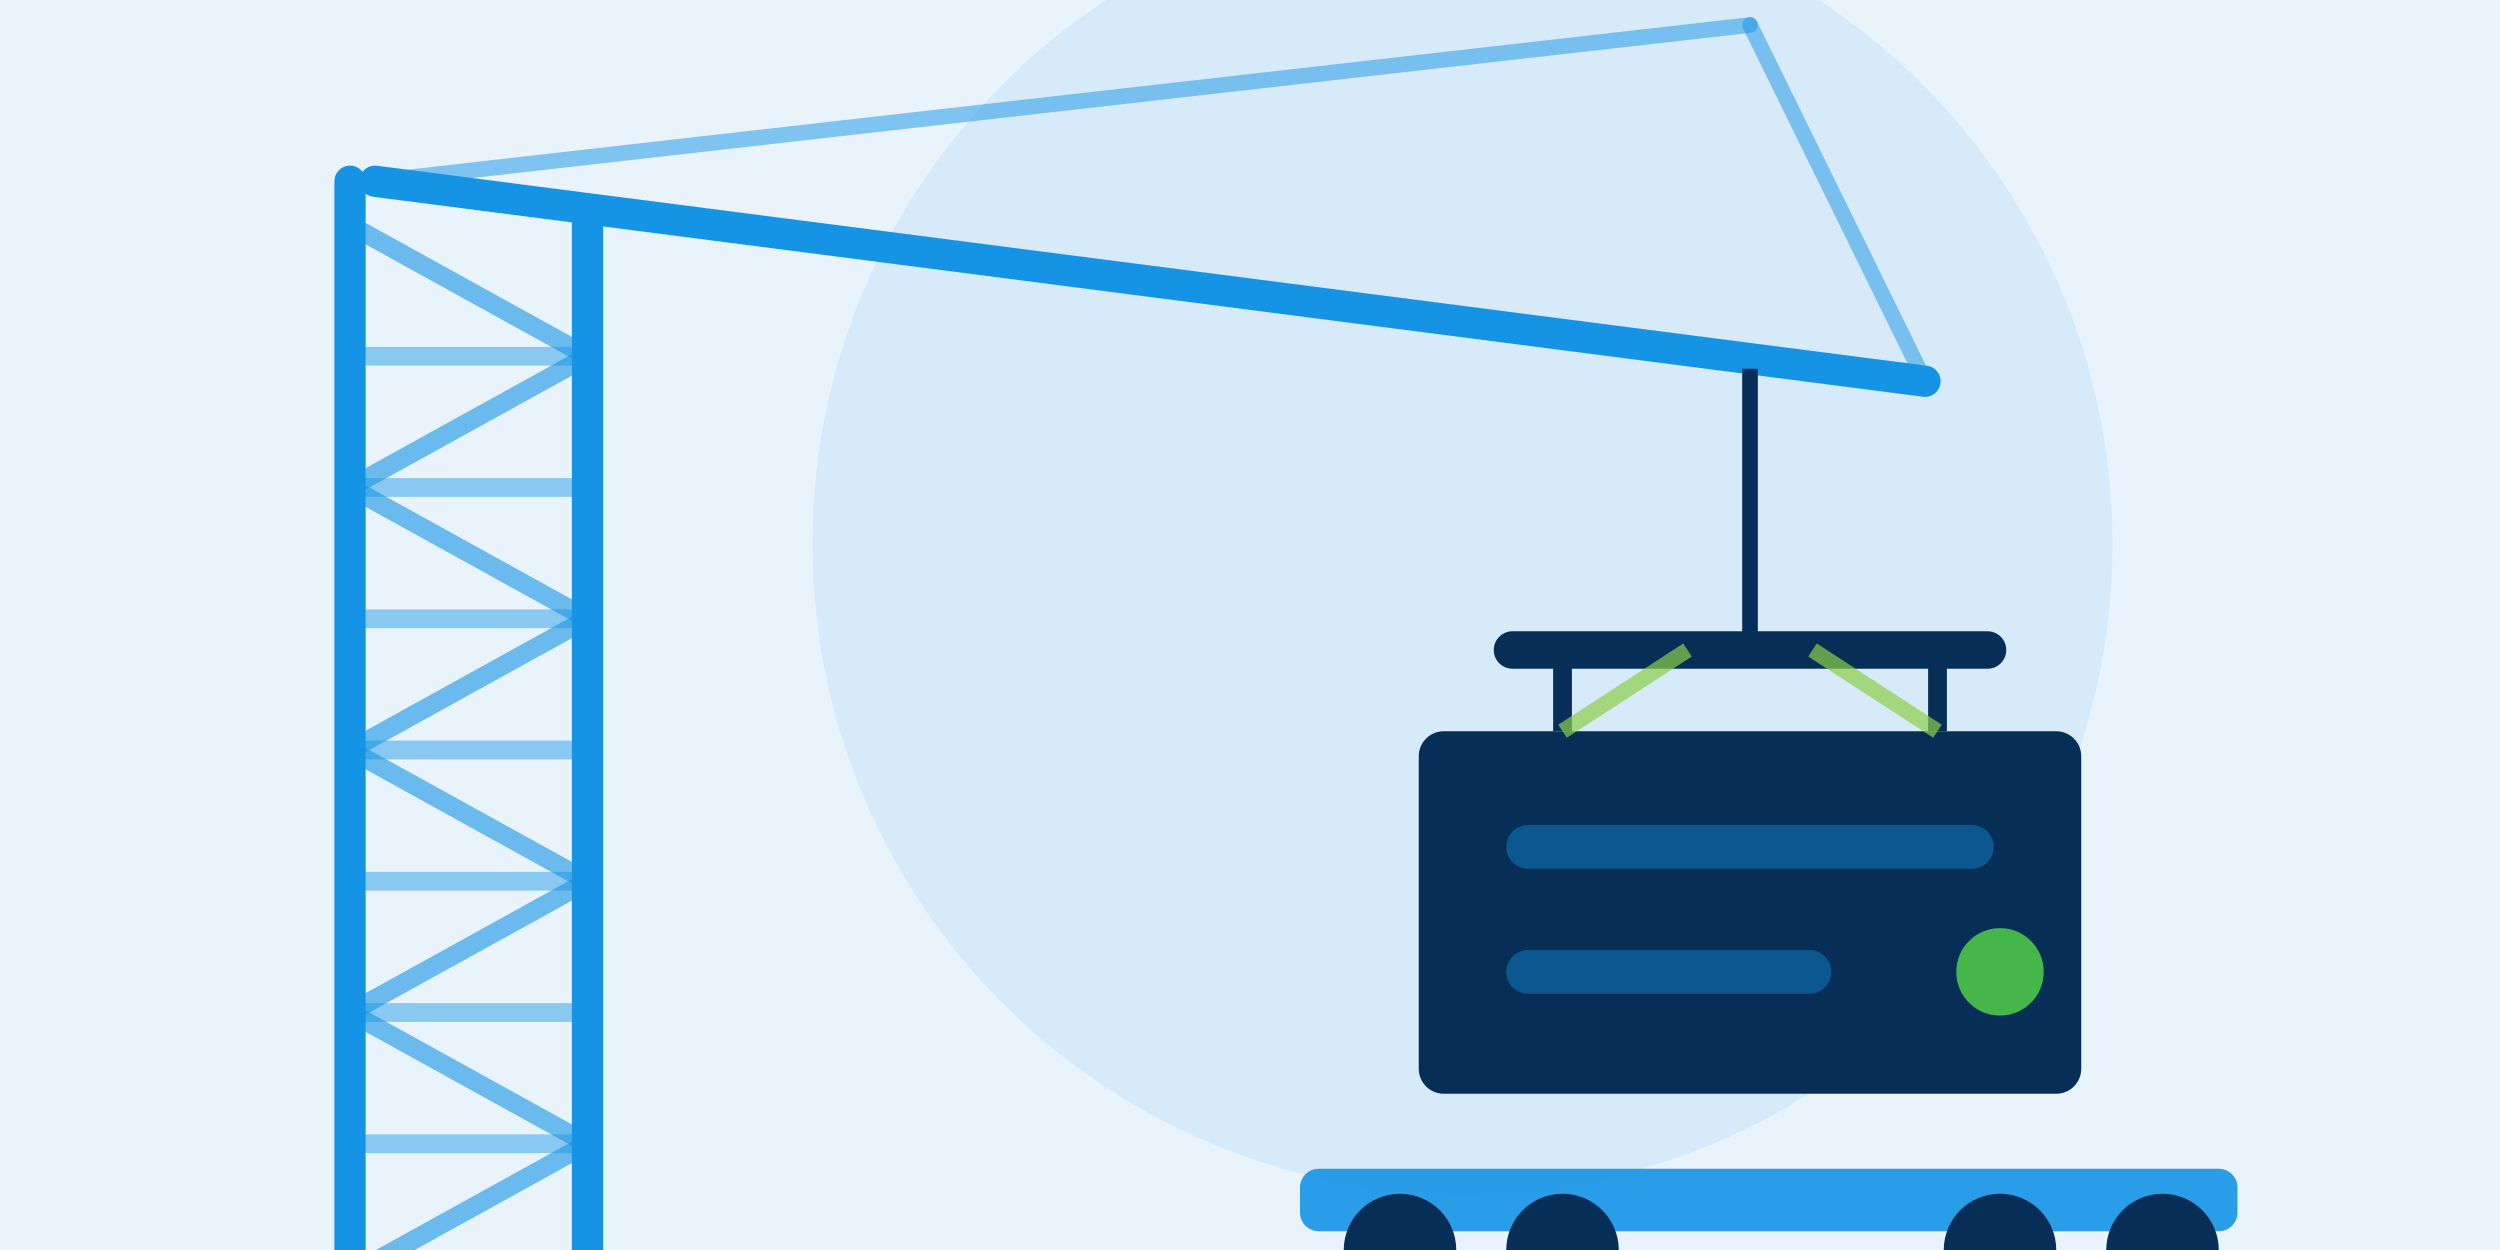
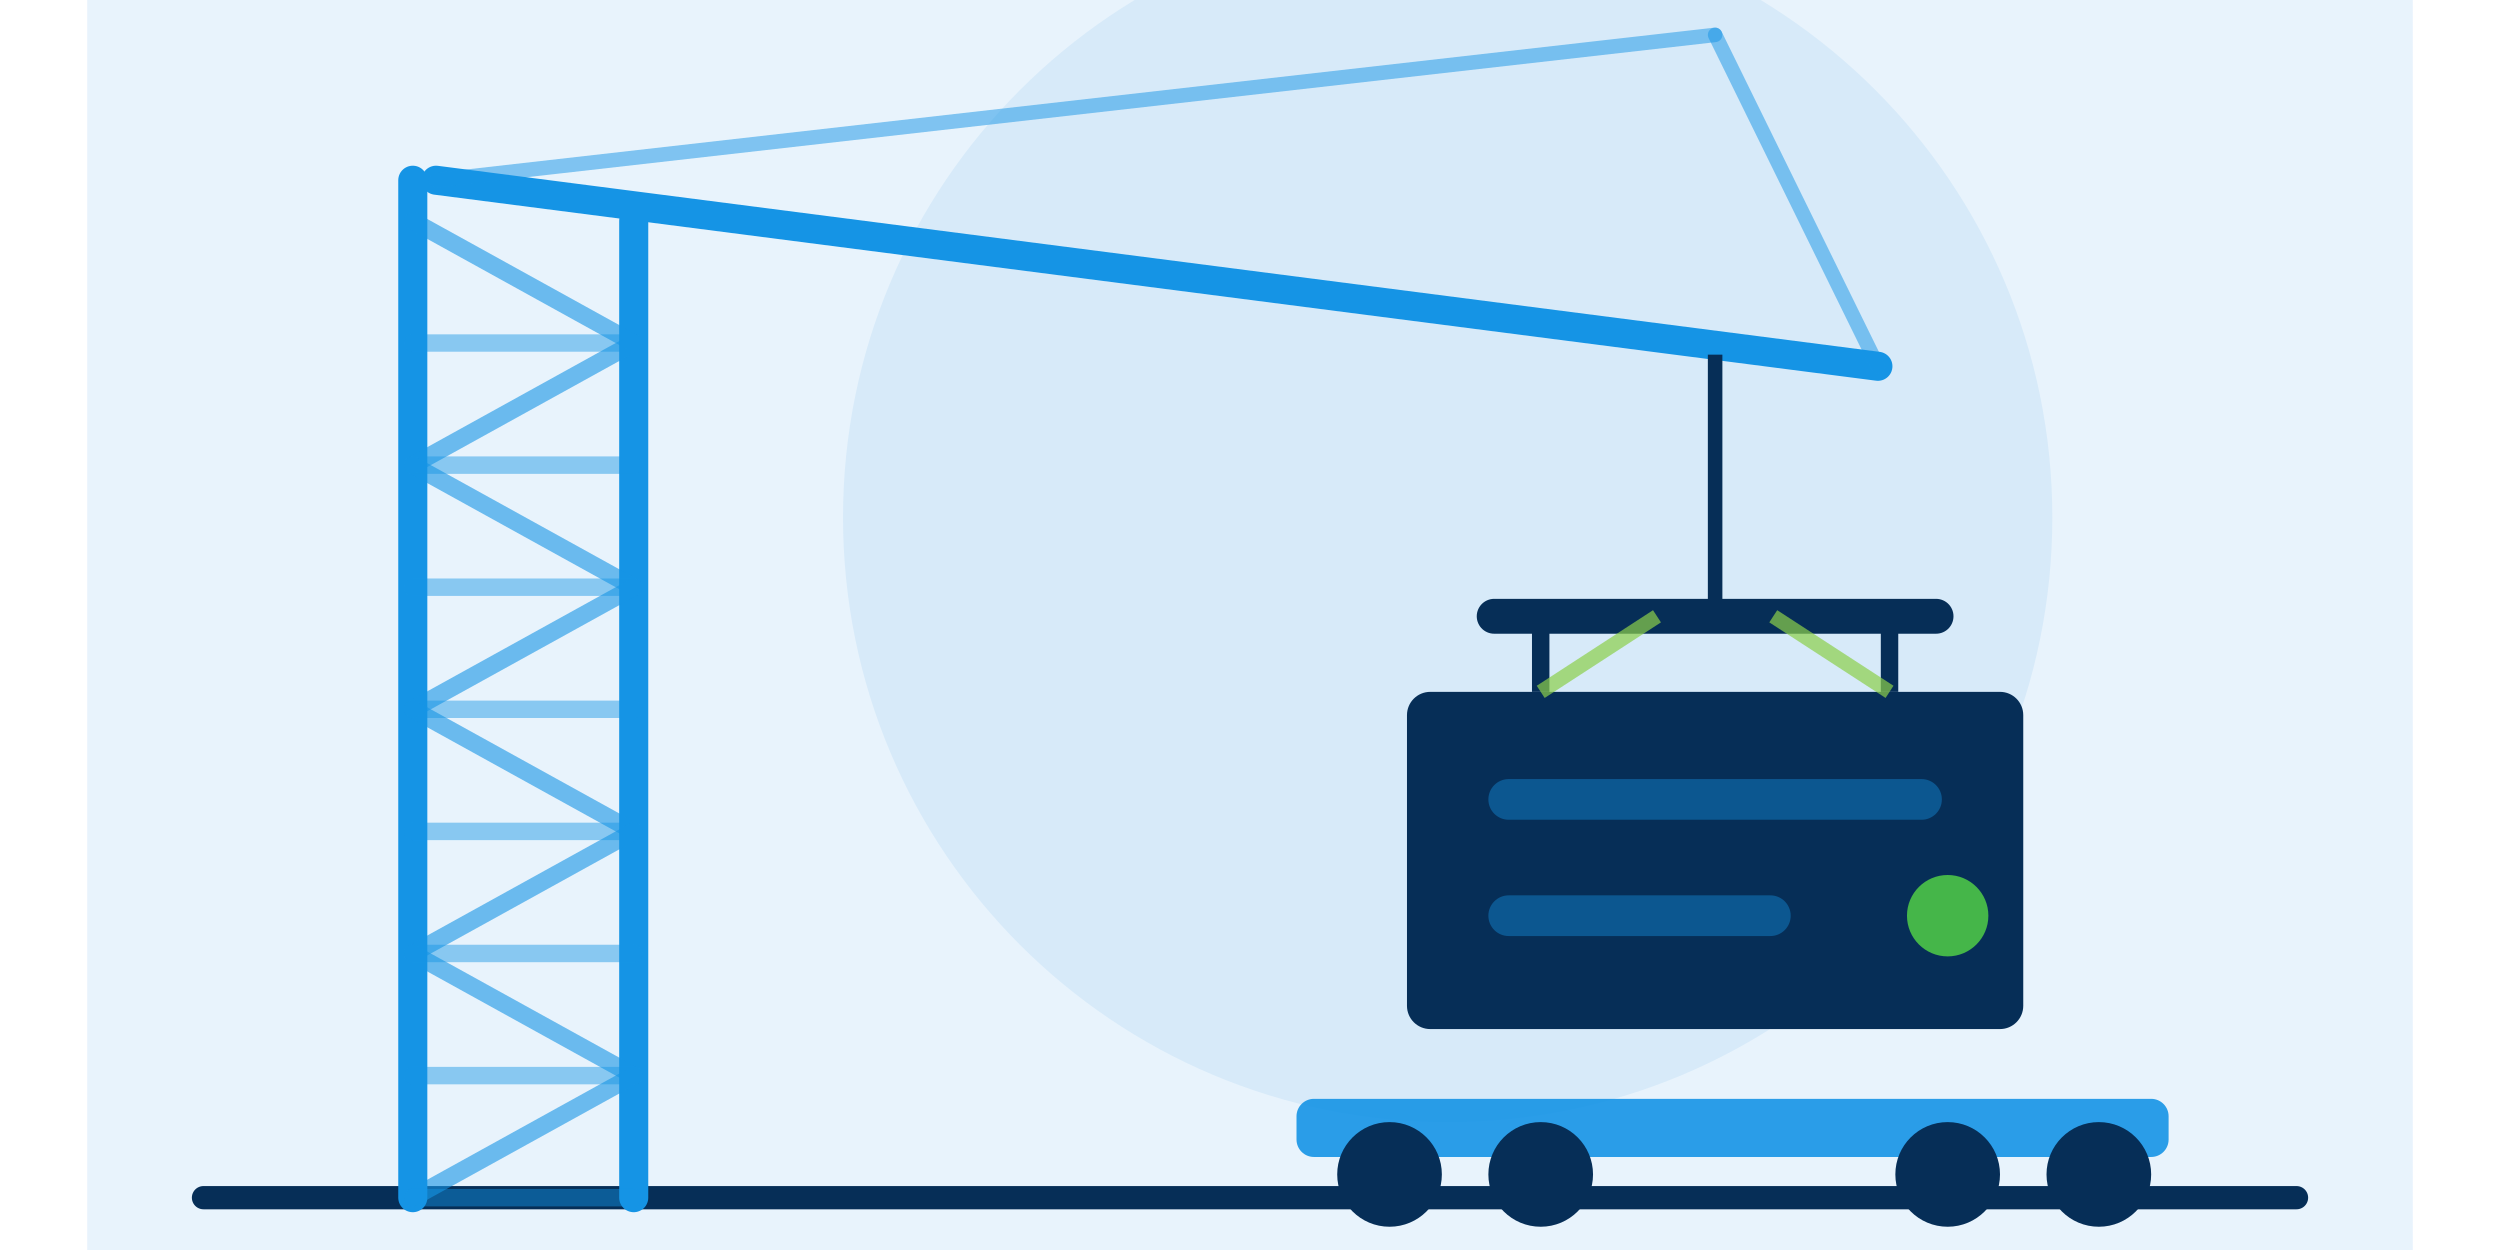
- <svg xmlns="http://www.w3.org/2000/svg" viewBox="0 92 800 400" width="800" height="400" role="img" aria-label="Grúa izando una pieza sobredimensionada">
+ <svg xmlns="http://www.w3.org/2000/svg" viewBox="-30 88 860 430" width="860" height="430" style="background:#E8F3FC" role="img" aria-label="Grúa izando una pieza sobredimensionada">
  <style>
@keyframes pendulo{0%,100%{transform:rotate(-1.6deg)}50%{transform:rotate(1.6deg)}}
#carga{animation:pendulo 4.2s ease-in-out infinite}
@media (prefers-reduced-motion:reduce){*{animation:none!important}}</style>
  <rect width="800" height="600" fill="#E8F3FC" />
  <circle cx="468" cy="266" r="208" fill="#D7EAF9" />
  <path d="M40 500 H760" stroke="#062E57" stroke-width="8" stroke-linecap="round" />
  <path d="M112 500 V150 M188 500 V164" stroke="#1594E5" stroke-width="10" stroke-linecap="round" />
  <path d="M112 164 L188 206" stroke="#1594E5" stroke-width="6" stroke-linecap="round" opacity=".6" />
  <path d="M112 206 H188" stroke="#1594E5" stroke-width="6" stroke-linecap="round" opacity=".45" />
  <path d="M188 206 L112 248" stroke="#1594E5" stroke-width="6" stroke-linecap="round" opacity=".6" />
  <path d="M112 248 H188" stroke="#1594E5" stroke-width="6" stroke-linecap="round" opacity=".45" />
  <path d="M112 248 L188 290" stroke="#1594E5" stroke-width="6" stroke-linecap="round" opacity=".6" />
  <path d="M112 290 H188" stroke="#1594E5" stroke-width="6" stroke-linecap="round" opacity=".45" />
  <path d="M188 290 L112 332" stroke="#1594E5" stroke-width="6" stroke-linecap="round" opacity=".6" />
  <path d="M112 332 H188" stroke="#1594E5" stroke-width="6" stroke-linecap="round" opacity=".45" />
  <path d="M112 332 L188 374" stroke="#1594E5" stroke-width="6" stroke-linecap="round" opacity=".6" />
  <path d="M112 374 H188" stroke="#1594E5" stroke-width="6" stroke-linecap="round" opacity=".45" />
  <path d="M188 374 L112 416" stroke="#1594E5" stroke-width="6" stroke-linecap="round" opacity=".6" />
  <path d="M112 416 H188" stroke="#1594E5" stroke-width="6" stroke-linecap="round" opacity=".45" />
  <path d="M112 416 L188 458" stroke="#1594E5" stroke-width="6" stroke-linecap="round" opacity=".6" />
  <path d="M112 458 H188" stroke="#1594E5" stroke-width="6" stroke-linecap="round" opacity=".45" />
  <path d="M188 458 L112 500" stroke="#1594E5" stroke-width="6" stroke-linecap="round" opacity=".6" />
  <path d="M112 500 H188" stroke="#1594E5" stroke-width="6" stroke-linecap="round" opacity=".45" />
  <path d="M120 150 L616 214" stroke="#1594E5" stroke-width="10" stroke-linecap="round" />
  <path d="M120 150 L560 100" stroke="#1594E5" stroke-width="5" stroke-linecap="round" opacity=".5" />
  <path d="M560 100 L616 214" stroke="#1594E5" stroke-width="5" stroke-linecap="round" opacity=".5" />
  <g id="carga" style="transform-origin:560px 212px">
    <path d="M560 210 V300" stroke="#062E57" stroke-width="5" />
    <path d="M484 300 H636" stroke="#062E57" stroke-width="12" stroke-linecap="round" />
    <path d="M500 300 V326 M620 300 V326" stroke="#062E57" stroke-width="6" />
    <rect x="454" y="326" width="212" height="116" rx="8" fill="#062E57" />
    <rect x="482" y="356" width="156" height="14" rx="7" fill="#1594E5" opacity=".4" />
    <rect x="482" y="396" width="104" height="14" rx="7" fill="#1594E5" opacity=".4" />
    <circle cx="640" cy="403" r="14" fill="#45B649" />
    <path d="M500 326 L540 300 M620 326 L580 300" stroke="#8BCF4A" stroke-width="5" opacity=".7" />
  </g>
  <rect x="416" y="466" width="300" height="20" rx="6" fill="#1594E5" opacity=".9" />
  <circle cx="448" cy="492" r="18" fill="#062E57" />
  <circle cx="500" cy="492" r="18" fill="#062E57" />
  <circle cx="640" cy="492" r="18" fill="#062E57" />
  <circle cx="692" cy="492" r="18" fill="#062E57" />
</svg>
